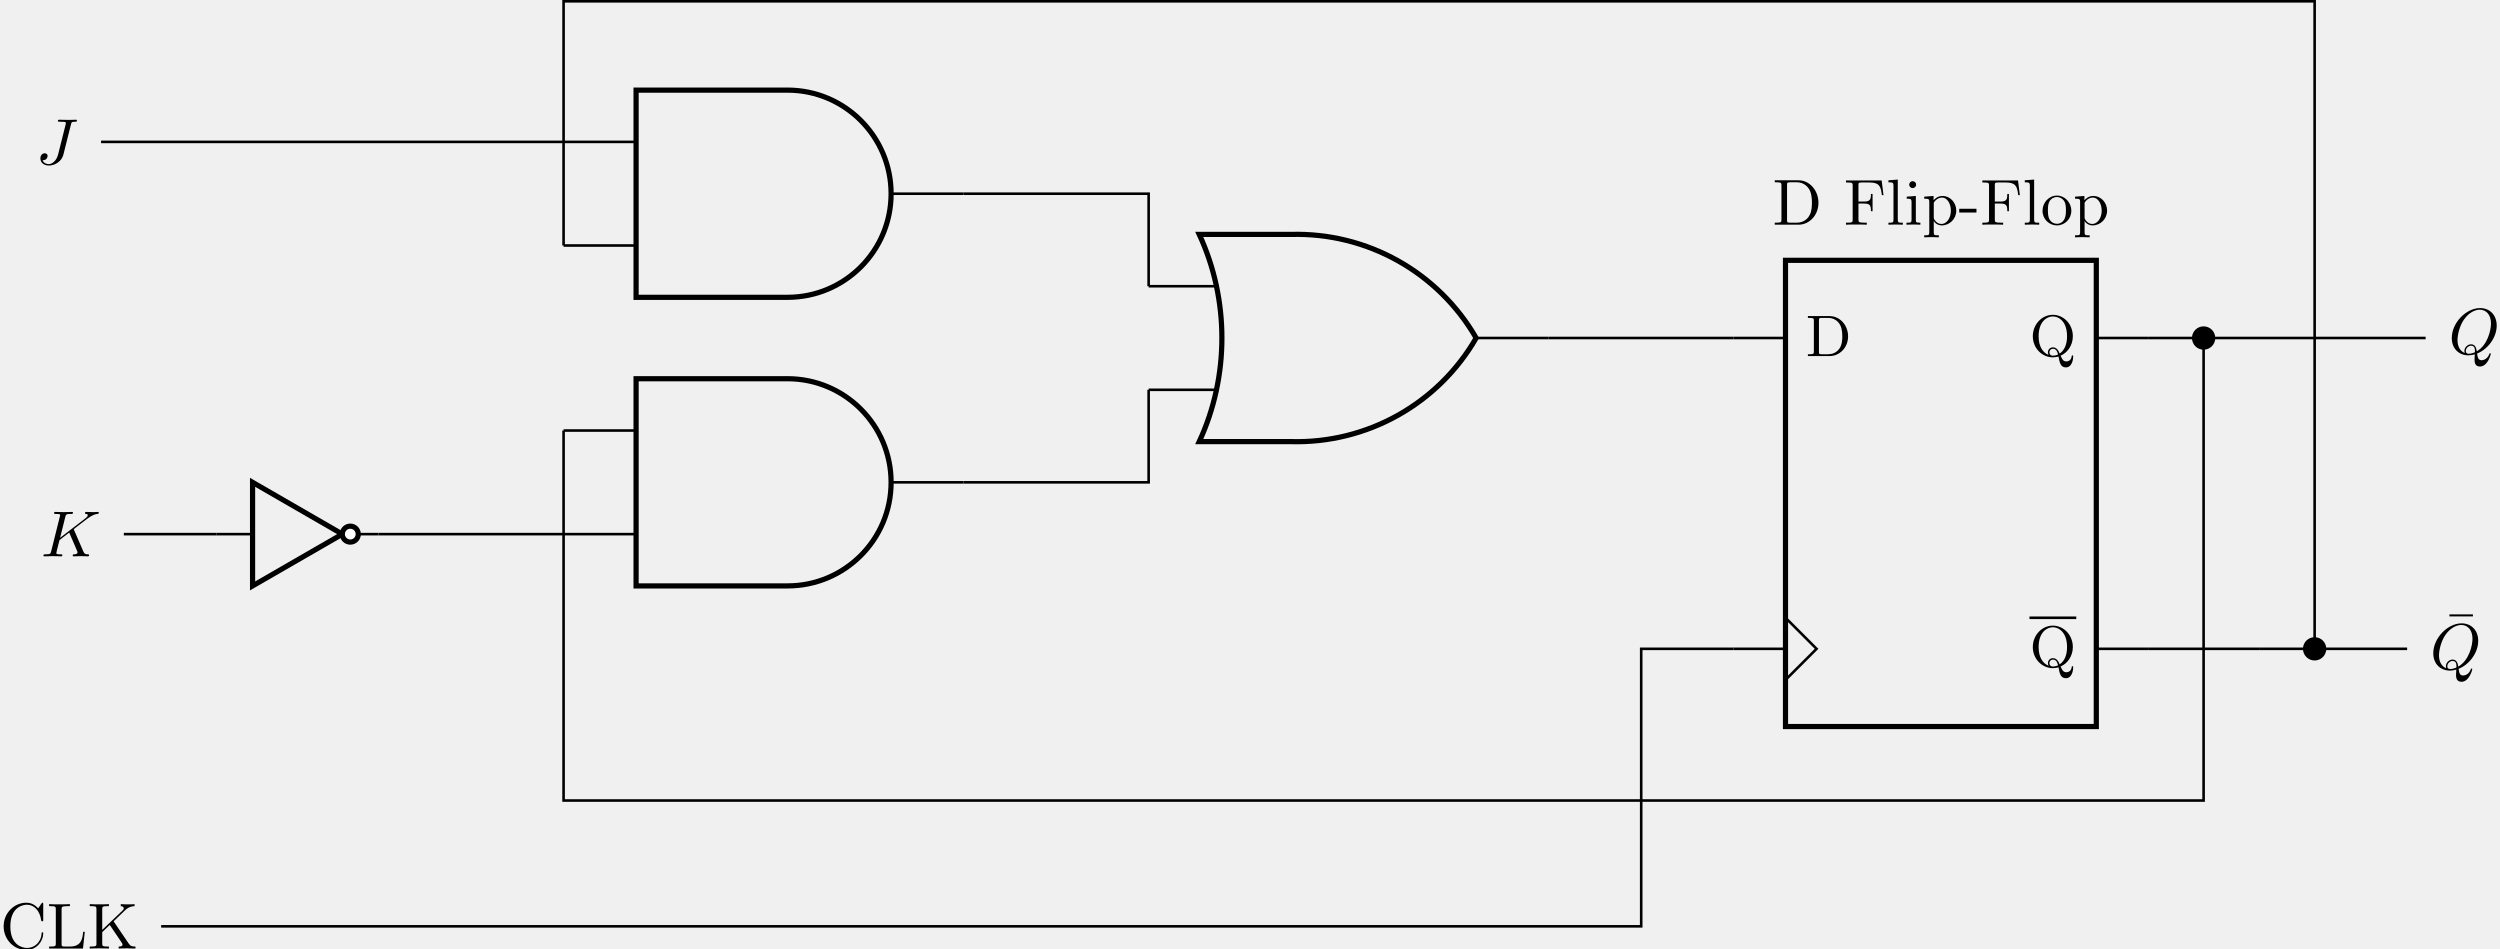
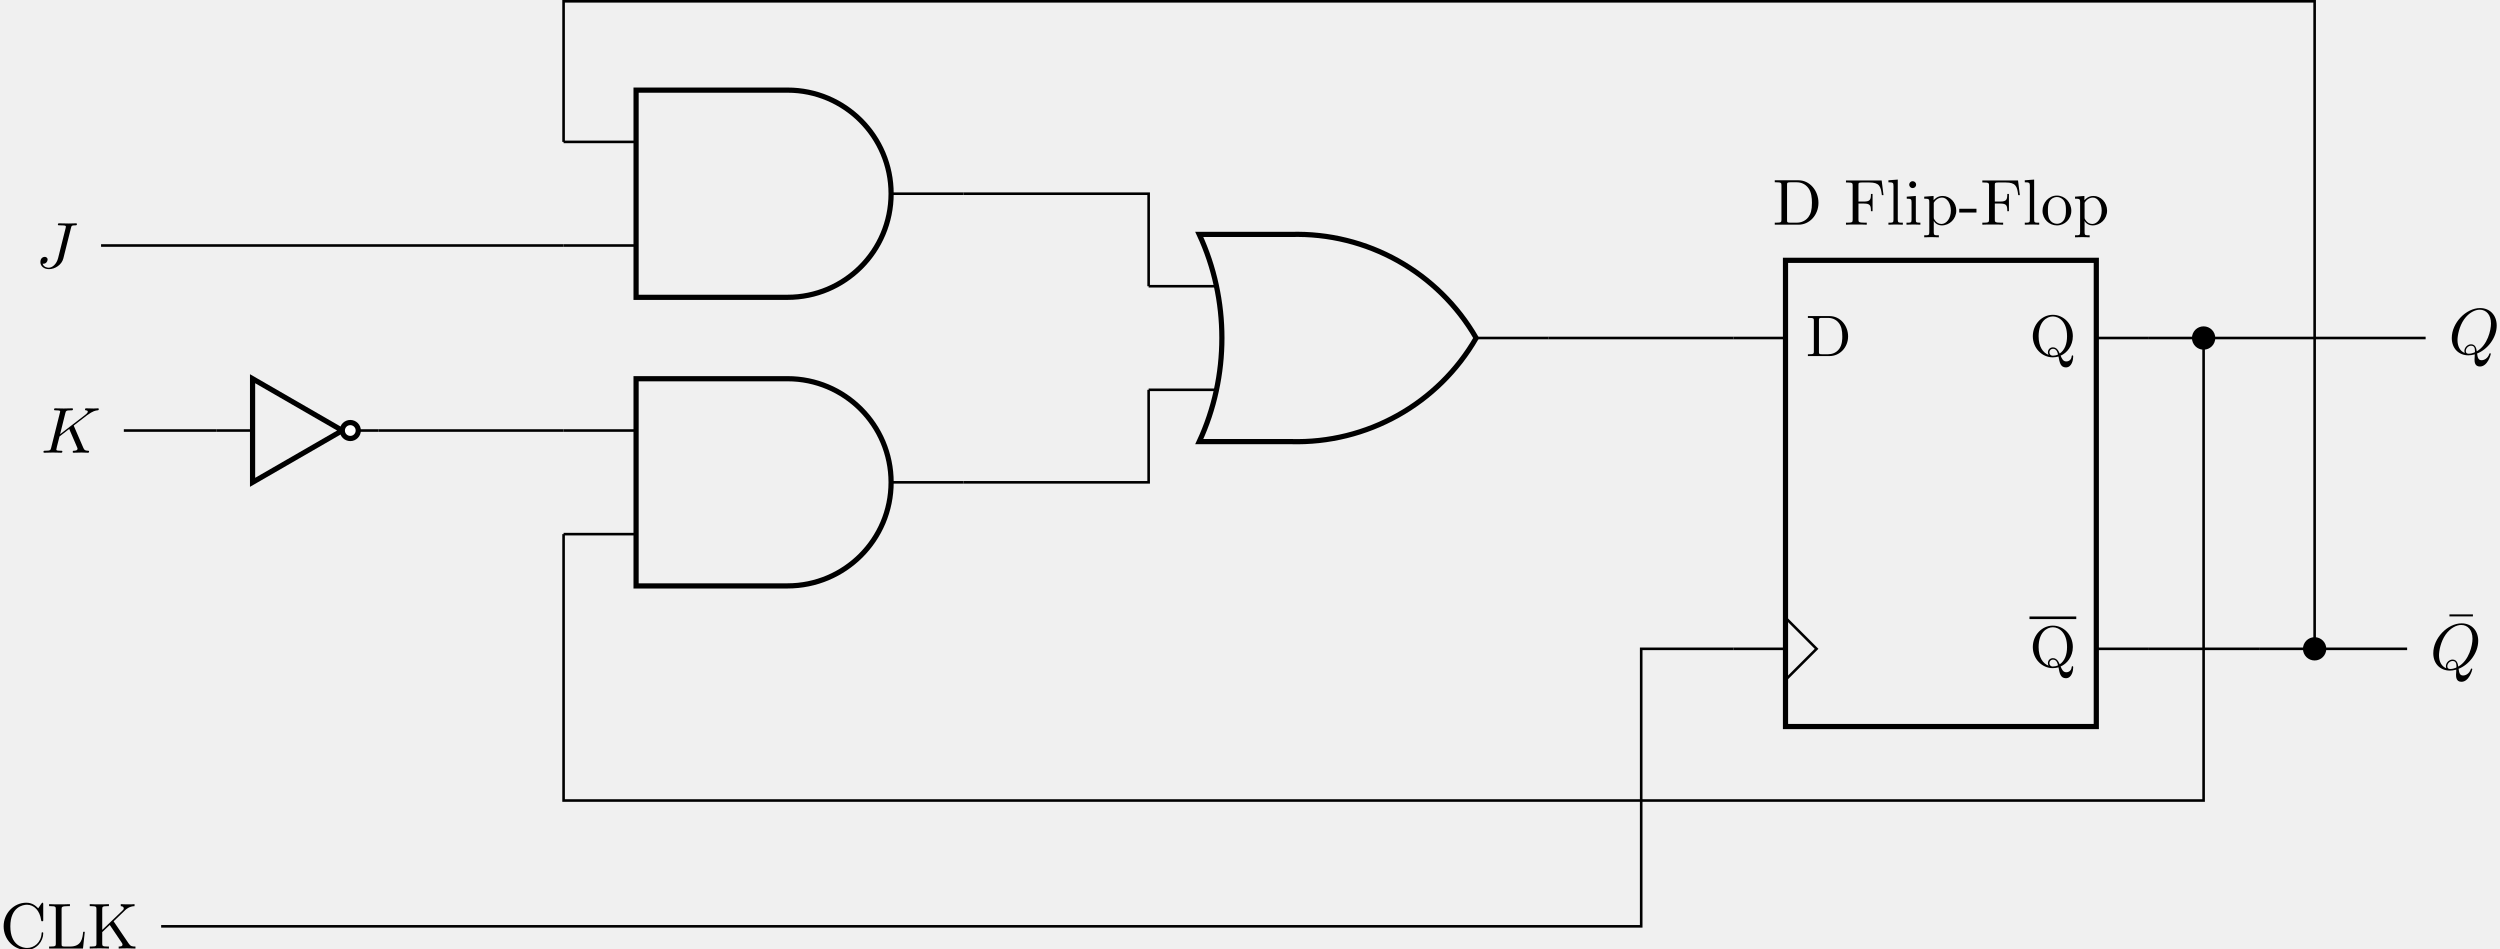
<svg xmlns="http://www.w3.org/2000/svg" xmlns:xlink="http://www.w3.org/1999/xlink" version="1.1" width="383.051pt" height="145.338pt" viewBox="-58.719 -62.039 383.051 145.338">
  <defs>
    <path id="g1-74" d="M5.39-6.077C5.469-6.406 5.489-6.496 6.037-6.496C6.197-6.496 6.306-6.496 6.306-6.685C6.306-6.775 6.247-6.804 6.167-6.804C5.918-6.804 5.31-6.775 5.061-6.775C4.732-6.775 3.925-6.804 3.597-6.804C3.507-6.804 3.387-6.804 3.387-6.605C3.387-6.496 3.467-6.496 3.726-6.496C3.955-6.496 4.055-6.496 4.304-6.476C4.543-6.446 4.613-6.416 4.613-6.276C4.613-6.217 4.593-6.147 4.573-6.067L3.427-1.494C3.188-.528 2.511 0 1.993 0C1.733 0 1.205-.1 1.046-.618C1.076-.608 1.146-.608 1.166-.608C1.554-.608 1.813-.946 1.813-1.245C1.813-1.564 1.544-1.664 1.375-1.664C1.196-1.664 .707-1.544 .707-.867C.707-.249 1.235 .219 2.022 .219C2.939 .219 3.975-.438 4.224-1.425L5.39-6.077Z" />
    <path id="g1-75" d="M5.071-4.025C5.061-4.055 5.021-4.134 5.021-4.164C5.021-4.174 5.2-4.314 5.31-4.394L7.054-5.738C7.99-6.426 8.379-6.466 8.677-6.496C8.757-6.506 8.857-6.516 8.857-6.695C8.857-6.735 8.827-6.804 8.747-6.804C8.528-6.804 8.279-6.775 8.04-6.775C7.681-6.775 7.293-6.804 6.934-6.804C6.864-6.804 6.745-6.804 6.745-6.605C6.745-6.535 6.795-6.506 6.864-6.496C7.083-6.476 7.173-6.426 7.173-6.286C7.173-6.107 6.874-5.878 6.814-5.828L2.929-2.839L3.726-6.037C3.816-6.396 3.836-6.496 4.563-6.496C4.812-6.496 4.902-6.496 4.902-6.695C4.902-6.785 4.822-6.804 4.762-6.804C4.483-6.804 3.766-6.775 3.487-6.775C3.198-6.775 2.491-6.804 2.202-6.804C2.132-6.804 2.002-6.804 2.002-6.615C2.002-6.496 2.092-6.496 2.291-6.496C2.421-6.496 2.6-6.486 2.72-6.476C2.879-6.456 2.939-6.426 2.939-6.316C2.939-6.276 2.929-6.247 2.899-6.127L1.564-.777C1.465-.389 1.445-.309 .658-.309C.488-.309 .379-.309 .379-.12C.379 0 .498 0 .528 0C.807 0 1.514-.03 1.793-.03C2.002-.03 2.222-.02 2.431-.02C2.65-.02 2.869 0 3.078 0C3.148 0 3.278 0 3.278-.199C3.278-.309 3.188-.309 2.999-.309C2.63-.309 2.351-.309 2.351-.488C2.351-.558 2.411-.777 2.441-.927C2.58-1.445 2.71-1.973 2.839-2.491L4.324-3.646L5.479-.966C5.599-.697 5.599-.677 5.599-.618C5.599-.319 5.171-.309 5.081-.309C4.971-.309 4.862-.309 4.862-.11C4.862 0 4.981 0 5.001 0C5.4 0 5.818-.03 6.217-.03C6.436-.03 6.974 0 7.193 0C7.243 0 7.372 0 7.372-.199C7.372-.309 7.263-.309 7.173-.309C6.765-.319 6.635-.408 6.486-.757L5.071-4.025Z" />
    <path id="g1-81" d="M4.364-.06C5.908-.648 7.372-2.421 7.372-4.344C7.372-5.948 6.316-7.024 4.832-7.024C2.68-7.024 .488-4.762 .488-2.441C.488-.787 1.604 .219 3.039 .219C3.288 .219 3.626 .179 4.015 .07C3.975 .687 3.975 .707 3.975 .837C3.975 1.156 3.975 1.933 4.802 1.933C5.988 1.933 6.466 .11 6.466 0C6.466-.07 6.396-.1 6.356-.1C6.276-.1 6.257-.05 6.237 .01C5.998 .717 5.42 .966 5.071 .966C4.613 .966 4.463 .697 4.364-.06ZM2.481-.139C1.704-.448 1.365-1.225 1.365-2.122C1.365-2.809 1.624-4.224 2.381-5.3C3.108-6.316 4.045-6.775 4.772-6.775C5.768-6.775 6.496-5.998 6.496-4.663C6.496-3.666 5.988-1.335 4.314-.399C4.264-.747 4.164-1.474 3.437-1.474C2.909-1.474 2.421-.976 2.421-.458C2.421-.259 2.481-.149 2.481-.139ZM3.098-.03C2.959-.03 2.64-.03 2.64-.458C2.64-.857 3.019-1.255 3.437-1.255S4.045-1.016 4.045-.408C4.045-.259 4.035-.249 3.935-.209C3.676-.1 3.377-.03 3.098-.03Z" />
    <path id="g2-22" d="M4.284-5.569V-5.878H.687V-5.569H4.284Z" />
    <path id="g2-45" d="M2.75-1.863V-2.441H.11V-1.863H2.75Z" />
    <path id="g2-67" d="M.558-3.407C.558-1.345 2.172 .219 4.025 .219C5.649 .219 6.625-1.166 6.625-2.321C6.625-2.421 6.625-2.491 6.496-2.491C6.386-2.491 6.386-2.431 6.376-2.331C6.296-.907 5.23-.09 4.144-.09C3.537-.09 1.584-.428 1.584-3.397C1.584-6.376 3.527-6.715 4.134-6.715C5.22-6.715 6.107-5.808 6.306-4.354C6.326-4.214 6.326-4.184 6.466-4.184C6.625-4.184 6.625-4.214 6.625-4.423V-6.785C6.625-6.954 6.625-7.024 6.516-7.024C6.476-7.024 6.436-7.024 6.356-6.904L5.858-6.167C5.489-6.526 4.981-7.024 4.025-7.024C2.162-7.024 .558-5.44 .558-3.407Z" />
    <path id="g2-68" d="M.349-6.804V-6.496H.588C1.355-6.496 1.375-6.386 1.375-6.027V-.777C1.375-.418 1.355-.309 .588-.309H.349V0H3.995C5.669 0 7.044-1.474 7.044-3.347C7.044-5.24 5.699-6.804 3.995-6.804H.349ZM2.72-.309C2.252-.309 2.232-.379 2.232-.707V-6.097C2.232-6.426 2.252-6.496 2.72-6.496H3.716C4.334-6.496 5.021-6.276 5.529-5.569C5.958-4.981 6.047-4.125 6.047-3.347C6.047-2.242 5.858-1.644 5.499-1.156C5.3-.887 4.732-.309 3.726-.309H2.72Z" />
    <path id="g2-70" d="M5.798-6.775H.329V-6.466H.568C1.335-6.466 1.355-6.356 1.355-5.998V-.777C1.355-.418 1.335-.309 .568-.309H.329V0C.677-.03 1.455-.03 1.843-.03C2.252-.03 3.158-.03 3.517 0V-.309H3.188C2.242-.309 2.242-.438 2.242-.787V-3.238H3.098C4.055-3.238 4.154-2.919 4.154-2.072H4.403V-4.712H4.154C4.154-3.875 4.055-3.547 3.098-3.547H2.242V-6.067C2.242-6.396 2.262-6.466 2.73-6.466H3.925C5.42-6.466 5.669-5.908 5.828-4.533H6.077L5.798-6.775Z" />
    <path id="g2-75" d="M3.985-4.174L5.778-5.898C5.858-5.978 6.386-6.486 7.193-6.496V-6.804C6.934-6.775 6.615-6.775 6.346-6.775C5.988-6.775 5.42-6.775 5.081-6.804V-6.496C5.479-6.486 5.539-6.257 5.539-6.167C5.539-6.007 5.44-5.908 5.36-5.838L2.242-2.859V-6.027C2.242-6.386 2.262-6.496 3.029-6.496H3.268V-6.804C2.919-6.775 2.182-6.775 1.803-6.775S.677-6.775 .329-6.804V-6.496H.568C1.335-6.496 1.355-6.386 1.355-6.027V-.777C1.355-.418 1.335-.309 .568-.309H.329V0C.677-.03 1.415-.03 1.793-.03S2.919-.03 3.268 0V-.309H3.029C2.262-.309 2.242-.418 2.242-.777V-2.521L3.397-3.616L5.2-.946C5.26-.857 5.35-.727 5.35-.608C5.35-.309 4.961-.309 4.762-.309V0C5.111-.03 5.808-.03 6.187-.03C6.535-.03 6.914-.02 7.333 0V-.309C6.795-.309 6.585-.349 6.286-.787L3.985-4.174Z" />
    <path id="g2-76" d="M5.798-2.57H5.549C5.44-1.554 5.3-.309 3.547-.309H2.73C2.262-.309 2.242-.379 2.242-.707V-6.017C2.242-6.356 2.242-6.496 3.188-6.496H3.517V-6.804C3.158-6.775 2.252-6.775 1.843-6.775C1.455-6.775 .677-6.775 .329-6.804V-6.496H.568C1.335-6.496 1.355-6.386 1.355-6.027V-.777C1.355-.418 1.335-.309 .568-.309H.329V0H5.519L5.798-2.57Z" />
    <path id="g2-105" d="M1.763-4.403L.369-4.294V-3.985C1.016-3.985 1.106-3.925 1.106-3.437V-.757C1.106-.309 .996-.309 .329-.309V0C.648-.01 1.186-.03 1.425-.03C1.773-.03 2.122-.01 2.461 0V-.309C1.803-.309 1.763-.359 1.763-.747V-4.403ZM1.803-6.137C1.803-6.456 1.554-6.665 1.275-6.665C.966-6.665 .747-6.396 .747-6.137C.747-5.868 .966-5.609 1.275-5.609C1.554-5.609 1.803-5.818 1.803-6.137Z" />
    <path id="g2-108" d="M1.763-6.914L.329-6.804V-6.496C1.026-6.496 1.106-6.426 1.106-5.938V-.757C1.106-.309 .996-.309 .329-.309V0C.658-.01 1.186-.03 1.435-.03S2.172-.01 2.54 0V-.309C1.873-.309 1.763-.309 1.763-.757V-6.914Z" />
    <path id="g2-111" d="M4.692-2.132C4.692-3.407 3.696-4.463 2.491-4.463C1.245-4.463 .279-3.377 .279-2.132C.279-.847 1.315 .11 2.481 .11C3.686 .11 4.692-.867 4.692-2.132ZM2.491-.139C2.062-.139 1.624-.349 1.355-.807C1.106-1.245 1.106-1.853 1.106-2.212C1.106-2.6 1.106-3.138 1.345-3.577C1.614-4.035 2.082-4.244 2.481-4.244C2.919-4.244 3.347-4.025 3.606-3.597S3.866-2.59 3.866-2.212C3.866-1.853 3.866-1.315 3.646-.877C3.427-.428 2.989-.139 2.491-.139Z" />
    <path id="g2-112" d="M1.714-3.746V-4.403L.279-4.294V-3.985C.986-3.985 1.056-3.925 1.056-3.487V1.176C1.056 1.624 .946 1.624 .279 1.624V1.933C.618 1.923 1.136 1.903 1.395 1.903C1.664 1.903 2.172 1.923 2.521 1.933V1.624C1.853 1.624 1.743 1.624 1.743 1.176V-.498V-.588C1.793-.428 2.212 .11 2.969 .11C4.154 .11 5.191-.867 5.191-2.152C5.191-3.417 4.224-4.403 3.108-4.403C2.331-4.403 1.913-3.965 1.714-3.746ZM1.743-1.136V-3.357C2.032-3.866 2.521-4.154 3.029-4.154C3.756-4.154 4.364-3.278 4.364-2.152C4.364-.946 3.666-.11 2.929-.11C2.531-.11 2.152-.309 1.883-.717C1.743-.927 1.743-.936 1.743-1.136Z" />
    <path id="g0-68" d="M.565-5.846C1.255-5.846 1.273-5.747 1.273-5.416V-.708C1.273-.377 1.255-.278 .565-.278H.359V0H3.694C5.245 0 6.519-1.327 6.519-3.013C6.519-4.716 5.272-6.124 3.694-6.124H.359V-5.846H.565ZM2.493-.278C2.071-.278 2.053-.341 2.053-.646V-5.478C2.053-5.783 2.071-5.846 2.493-5.846H3.452C4.322-5.846 4.86-5.389 5.102-5.066C5.496-4.546 5.631-3.9 5.631-3.013C5.631-2.645 5.631-1.704 5.138-1.076C4.671-.466 4.026-.278 3.461-.278H2.493Z" />
    <path id="g0-81" d="M4.77-.063C5.73-.457 6.644-1.56 6.644-3.04C6.644-4.869 5.254-6.321 3.578-6.321S.511-4.86 .511-3.04S1.91 .197 3.578 .197C3.891 .197 4.232 .134 4.447 .072C4.609 .959 4.743 1.739 5.577 1.739C6.51 1.739 6.698 .538 6.698 .081C6.698 0 6.698-.108 6.581-.108C6.519-.108 6.483-.054 6.474-.009C6.402 .771 5.792 .825 5.649 .825C5.165 .825 4.976 .439 4.77-.063ZM2.932-.179C2.062-.511 1.399-1.435 1.399-3.04C1.399-5.263 2.645-6.07 3.578-6.07S5.756-5.272 5.756-3.04C5.756-1.856 5.398-.906 4.627-.386C4.447-.834 4.169-1.336 3.587-1.336C3.147-1.336 2.824-.986 2.824-.574C2.824-.359 2.923-.188 2.932-.179ZM4.376-.242C4.116-.108 3.811-.054 3.578-.054C3.138-.054 3.049-.43 3.049-.574C3.049-.843 3.246-1.112 3.596-1.112C4.071-1.112 4.259-.735 4.376-.242Z" />
  </defs>
  <g id="page1">
    <path d="M214.856 49.281H262.477V-22.152H214.856Z" stroke="#000" fill="none" stroke-width=".797" />
    <path d="M214.856 32.613L219.617 37.375L214.856 42.137" stroke="#000" fill="none" stroke-width=".399" stroke-miterlimit="10" />
    <rect x="128.352" y="5.842" height=".398" width="7.168" transform="matrix(1 0 0 1 123.887 26.5761)" />
    <g transform="matrix(1 0 0 1 123.887 26.5761)">
      <use x="128.352" y="13.563" xlink:href="#g0-81" />
    </g>
    <g transform="matrix(1 0 0 1 89.576 -21.04677)">
      <use x="128.352" y="13.563" xlink:href="#g0-68" />
    </g>
    <g transform="matrix(1 0 0 1 123.887 -21.04677)">
      <use x="128.352" y="13.563" xlink:href="#g0-81" />
    </g>
    <path d="M214.856 37.375H206.918" stroke="#000" fill="none" stroke-width=".399" stroke-miterlimit="10" />
    <path d="M262.477 37.375H270.414" stroke="#000" fill="none" stroke-width=".399" stroke-miterlimit="10" />
    <path d="M214.856-10.25H206.918" stroke="#000" fill="none" stroke-width=".399" stroke-miterlimit="10" />
    <path d="M262.477-10.25H270.414" stroke="#000" fill="none" stroke-width=".399" stroke-miterlimit="10" />
    <g transform="matrix(1 0 0 1 87.581 -41.1742)">
      <use x="125.28" y="13.563" xlink:href="#g2-68" />
      <use x="136.212" y="13.563" xlink:href="#g2-70" />
      <use x="142.715" y="13.563" xlink:href="#g2-108" />
      <use x="145.482" y="13.563" xlink:href="#g2-105" />
      <use x="148.25" y="13.563" xlink:href="#g2-112" />
      <use x="153.785" y="13.563" xlink:href="#g2-45" />
      <use x="157.105" y="13.563" xlink:href="#g2-70" />
      <use x="163.609" y="13.563" xlink:href="#g2-108" />
      <use x="166.376" y="13.563" xlink:href="#g2-111" />
      <use x="171.358" y="13.563" xlink:href="#g2-112" />
    </g>
    <path d="M127.438-18.184H117.277" stroke="#000" fill="none" stroke-width=".399" stroke-miterlimit="10" />
    <path d="M127.438-2.312H117.277" stroke="#000" fill="none" stroke-width=".399" stroke-miterlimit="10" />
    <path d="M128.387-26.121H139.066C150.727-26.449 161.633-20.355 167.461-10.25C161.633-.144 150.727 5.953 139.066 5.625H125.031C129.656-4.344 129.656-16.152 125.031-26.121Z" stroke="#000" fill="none" stroke-width=".797" stroke-miterlimit="10" />
    <path d="M167.461-10.25H178.574" stroke="#000" fill="none" stroke-width=".399" stroke-miterlimit="10" />
    <path d="M178.574-10.25H206.918" stroke="#000" fill="none" stroke-width=".399" stroke-miterlimit="10" />
    <path d="M38.742-40.297H27.633M38.742-24.422H27.633" stroke="#000" fill="none" stroke-width=".399" stroke-miterlimit="10" />
    <path d="M38.742-48.23H61.945C70.711-48.23 77.816-41.125 77.816-32.359C77.816-23.59 70.711-16.484 61.945-16.484H38.742Z" stroke="#000" fill="none" stroke-width=".797" stroke-miterlimit="10" />
    <path d="M77.816-32.359H88.93" stroke="#000" fill="none" stroke-width=".399" stroke-miterlimit="10" />
    <path d="M88.93-32.359H117.277V-18.184" stroke="#000" fill="none" stroke-width=".399" stroke-miterlimit="10" />
    <path d="M38.742 3.926H27.633M38.742 19.801H27.633" stroke="#000" fill="none" stroke-width=".399" stroke-miterlimit="10" />
    <path d="M38.742-4.012H61.945C70.711-4.012 77.816 3.094 77.816 11.863C77.816 20.629 70.711 27.734 61.945 27.734H38.742Z" stroke="#000" fill="none" stroke-width=".797" stroke-miterlimit="10" />
    <path d="M77.816 11.863H88.93" stroke="#000" fill="none" stroke-width=".399" stroke-miterlimit="10" />
    <path d="M88.93 11.863H117.277V-2.312" stroke="#000" fill="none" stroke-width=".399" stroke-miterlimit="10" />
-     <path d="M27.633-40.297H-43.234" stroke="#000" fill="none" stroke-width=".399" stroke-miterlimit="10" />
-     <g transform="matrix(1 0 0 1 -178.5175 -50.4548)">
+     <path d="M27.633-24.422H-43.234" stroke="#000" fill="none" stroke-width=".399" stroke-miterlimit="10" />
+     <g transform="matrix(1 0 0 1 -178.5175 -34.5809)">
      <use x="125.28" y="13.563" xlink:href="#g1-74" />
    </g>
-     <path d="M-20.02 19.801H-25.574" stroke="#000" fill="none" stroke-width=".399" stroke-miterlimit="10" />
-     <path d="M-20.02 11.863L-6.27 19.801L-20.02 27.734Z" stroke="#000" fill="none" stroke-width=".797" stroke-miterlimit="10" />
-     <path d="M-3.824 19.801H-.715" stroke="#000" fill="none" stroke-width=".399" stroke-miterlimit="10" />
-     <path d="M-3.824 19.801C-3.824 19.125-4.371 18.578-5.047 18.578S-6.27 19.125-6.27 19.801C-6.27 20.473-5.723 21.02-5.047 21.02S-3.824 20.473-3.824 19.801Z" fill="#fff" />
-     <path d="M-3.824 19.801C-3.824 19.125-4.371 18.578-5.047 18.578S-6.27 19.125-6.27 19.801C-6.27 20.473-5.723 21.02-5.047 21.02S-3.824 20.473-3.824 19.801Z" stroke="#000" fill="none" stroke-width=".797" stroke-miterlimit="10" />
-     <path d="M-.715 19.801H27.633" stroke="#000" fill="none" stroke-width=".399" stroke-miterlimit="10" />
-     <path d="M-25.574 19.801H-39.746" stroke="#000" fill="none" stroke-width=".399" stroke-miterlimit="10" />
-     <g transform="matrix(1 0 0 1 -177.7205 9.6398)">
+     <path d="M-20.02 3.926H-25.574" stroke="#000" fill="none" stroke-width=".399" stroke-miterlimit="10" />
+     <path d="M-20.02-4.012L-6.27 3.926L-20.02 11.863Z" stroke="#000" fill="none" stroke-width=".797" stroke-miterlimit="10" />
+     <path d="M-3.824 3.926H-.715" stroke="#000" fill="none" stroke-width=".399" stroke-miterlimit="10" />
+     <path d="M-3.824 3.926C-3.824 3.25-4.371 2.703-5.047 2.703S-6.27 3.25-6.27 3.926S-5.723 5.148-5.047 5.148S-3.824 4.602-3.824 3.926Z" fill="#fff" />
+     <path d="M-3.824 3.926C-3.824 3.25-4.371 2.703-5.047 2.703S-6.27 3.25-6.27 3.926S-5.723 5.148-5.047 5.148S-3.824 4.602-3.824 3.926Z" stroke="#000" fill="none" stroke-width=".797" stroke-miterlimit="10" />
+     <path d="M-.715 3.926H27.633" stroke="#000" fill="none" stroke-width=".399" stroke-miterlimit="10" />
+     <path d="M-25.574 3.926H-39.746" stroke="#000" fill="none" stroke-width=".399" stroke-miterlimit="10" />
+     <g transform="matrix(1 0 0 1 -177.7205 -6.23413)">
      <use x="125.28" y="13.563" xlink:href="#g1-75" />
    </g>
    <path d="M206.918 37.375H192.746V79.894H-34.027" stroke="#000" fill="none" stroke-width=".399" stroke-miterlimit="10" />
    <g transform="matrix(1 0 0 1 -183.9995 69.7356)">
      <use x="125.28" y="13.563" xlink:href="#g2-67" />
      <use x="132.476" y="13.563" xlink:href="#g2-76" />
      <use x="138.702" y="13.563" xlink:href="#g2-75" />
    </g>
    <path d="M270.414 37.375H287.422" stroke="#000" fill="none" stroke-width=".399" stroke-miterlimit="10" />
    <path d="M287.422 37.375H295.93" stroke="#000" fill="none" stroke-width=".399" stroke-miterlimit="10" />
-     <path d="M295.93 37.375V-61.84H27.633V-24.422" stroke="#000" fill="none" stroke-width=".399" stroke-miterlimit="10" />
+     <path d="M295.93 37.375V-61.84H27.633V-40.297" stroke="#000" fill="none" stroke-width=".399" stroke-miterlimit="10" />
    <path d="M295.93 37.375H303.016M303.016 37.375H310.102" stroke="#000" fill="none" stroke-width=".399" stroke-miterlimit="10" />
    <path d="M297.516 37.375C297.516 36.5 296.805 35.789 295.93 35.789C295.051 35.789 294.34 36.5 294.34 37.375S295.051 38.961 295.93 38.961C296.805 38.961 297.516 38.25 297.516 37.375Z" />
    <path d="M297.516 37.375C297.516 36.5 296.805 35.789 295.93 35.789C295.051 35.789 294.34 36.5 294.34 37.375S295.051 38.961 295.93 38.961C296.805 38.961 297.516 38.25 297.516 37.375Z" stroke="#000" fill="none" stroke-width=".399" stroke-miterlimit="10" />
    <g transform="matrix(1 0 0 1 188.341 26.9304)">
      <use x="127.558" y="11.045" xlink:href="#g2-22" />
      <use x="125.28" y="13.563" xlink:href="#g1-81" />
    </g>
    <path d="M270.414-10.25H278.918" stroke="#000" fill="none" stroke-width=".399" stroke-miterlimit="10" />
    <path d="M278.918-10.25H295.926M295.926-10.25H312.938" stroke="#000" fill="none" stroke-width=".399" stroke-miterlimit="10" />
    <path d="M280.508-10.25C280.508-11.125 279.797-11.836 278.918-11.836C278.043-11.836 277.332-11.125 277.332-10.25C277.332-9.371 278.043-8.66 278.918-8.66C279.797-8.66 280.508-9.371 280.508-10.25Z" />
    <path d="M280.508-10.25C280.508-11.125 279.797-11.836 278.918-11.836C278.043-11.836 277.332-11.125 277.332-10.25C277.332-9.371 278.043-8.66 278.918-8.66C279.797-8.66 280.508-9.371 280.508-10.25Z" stroke="#000" fill="none" stroke-width=".399" stroke-miterlimit="10" />
    <g transform="matrix(1 0 0 1 191.175 -21.37608)">
      <use x="125.28" y="13.563" xlink:href="#g1-81" />
    </g>
-     <path d="M278.918-10.25V60.617H27.633V3.926" stroke="#000" fill="none" stroke-width=".399" stroke-miterlimit="10" />
+     <path d="M278.918-10.25V60.617H27.633V19.801" stroke="#000" fill="none" stroke-width=".399" stroke-miterlimit="10" />
  </g>
</svg>
